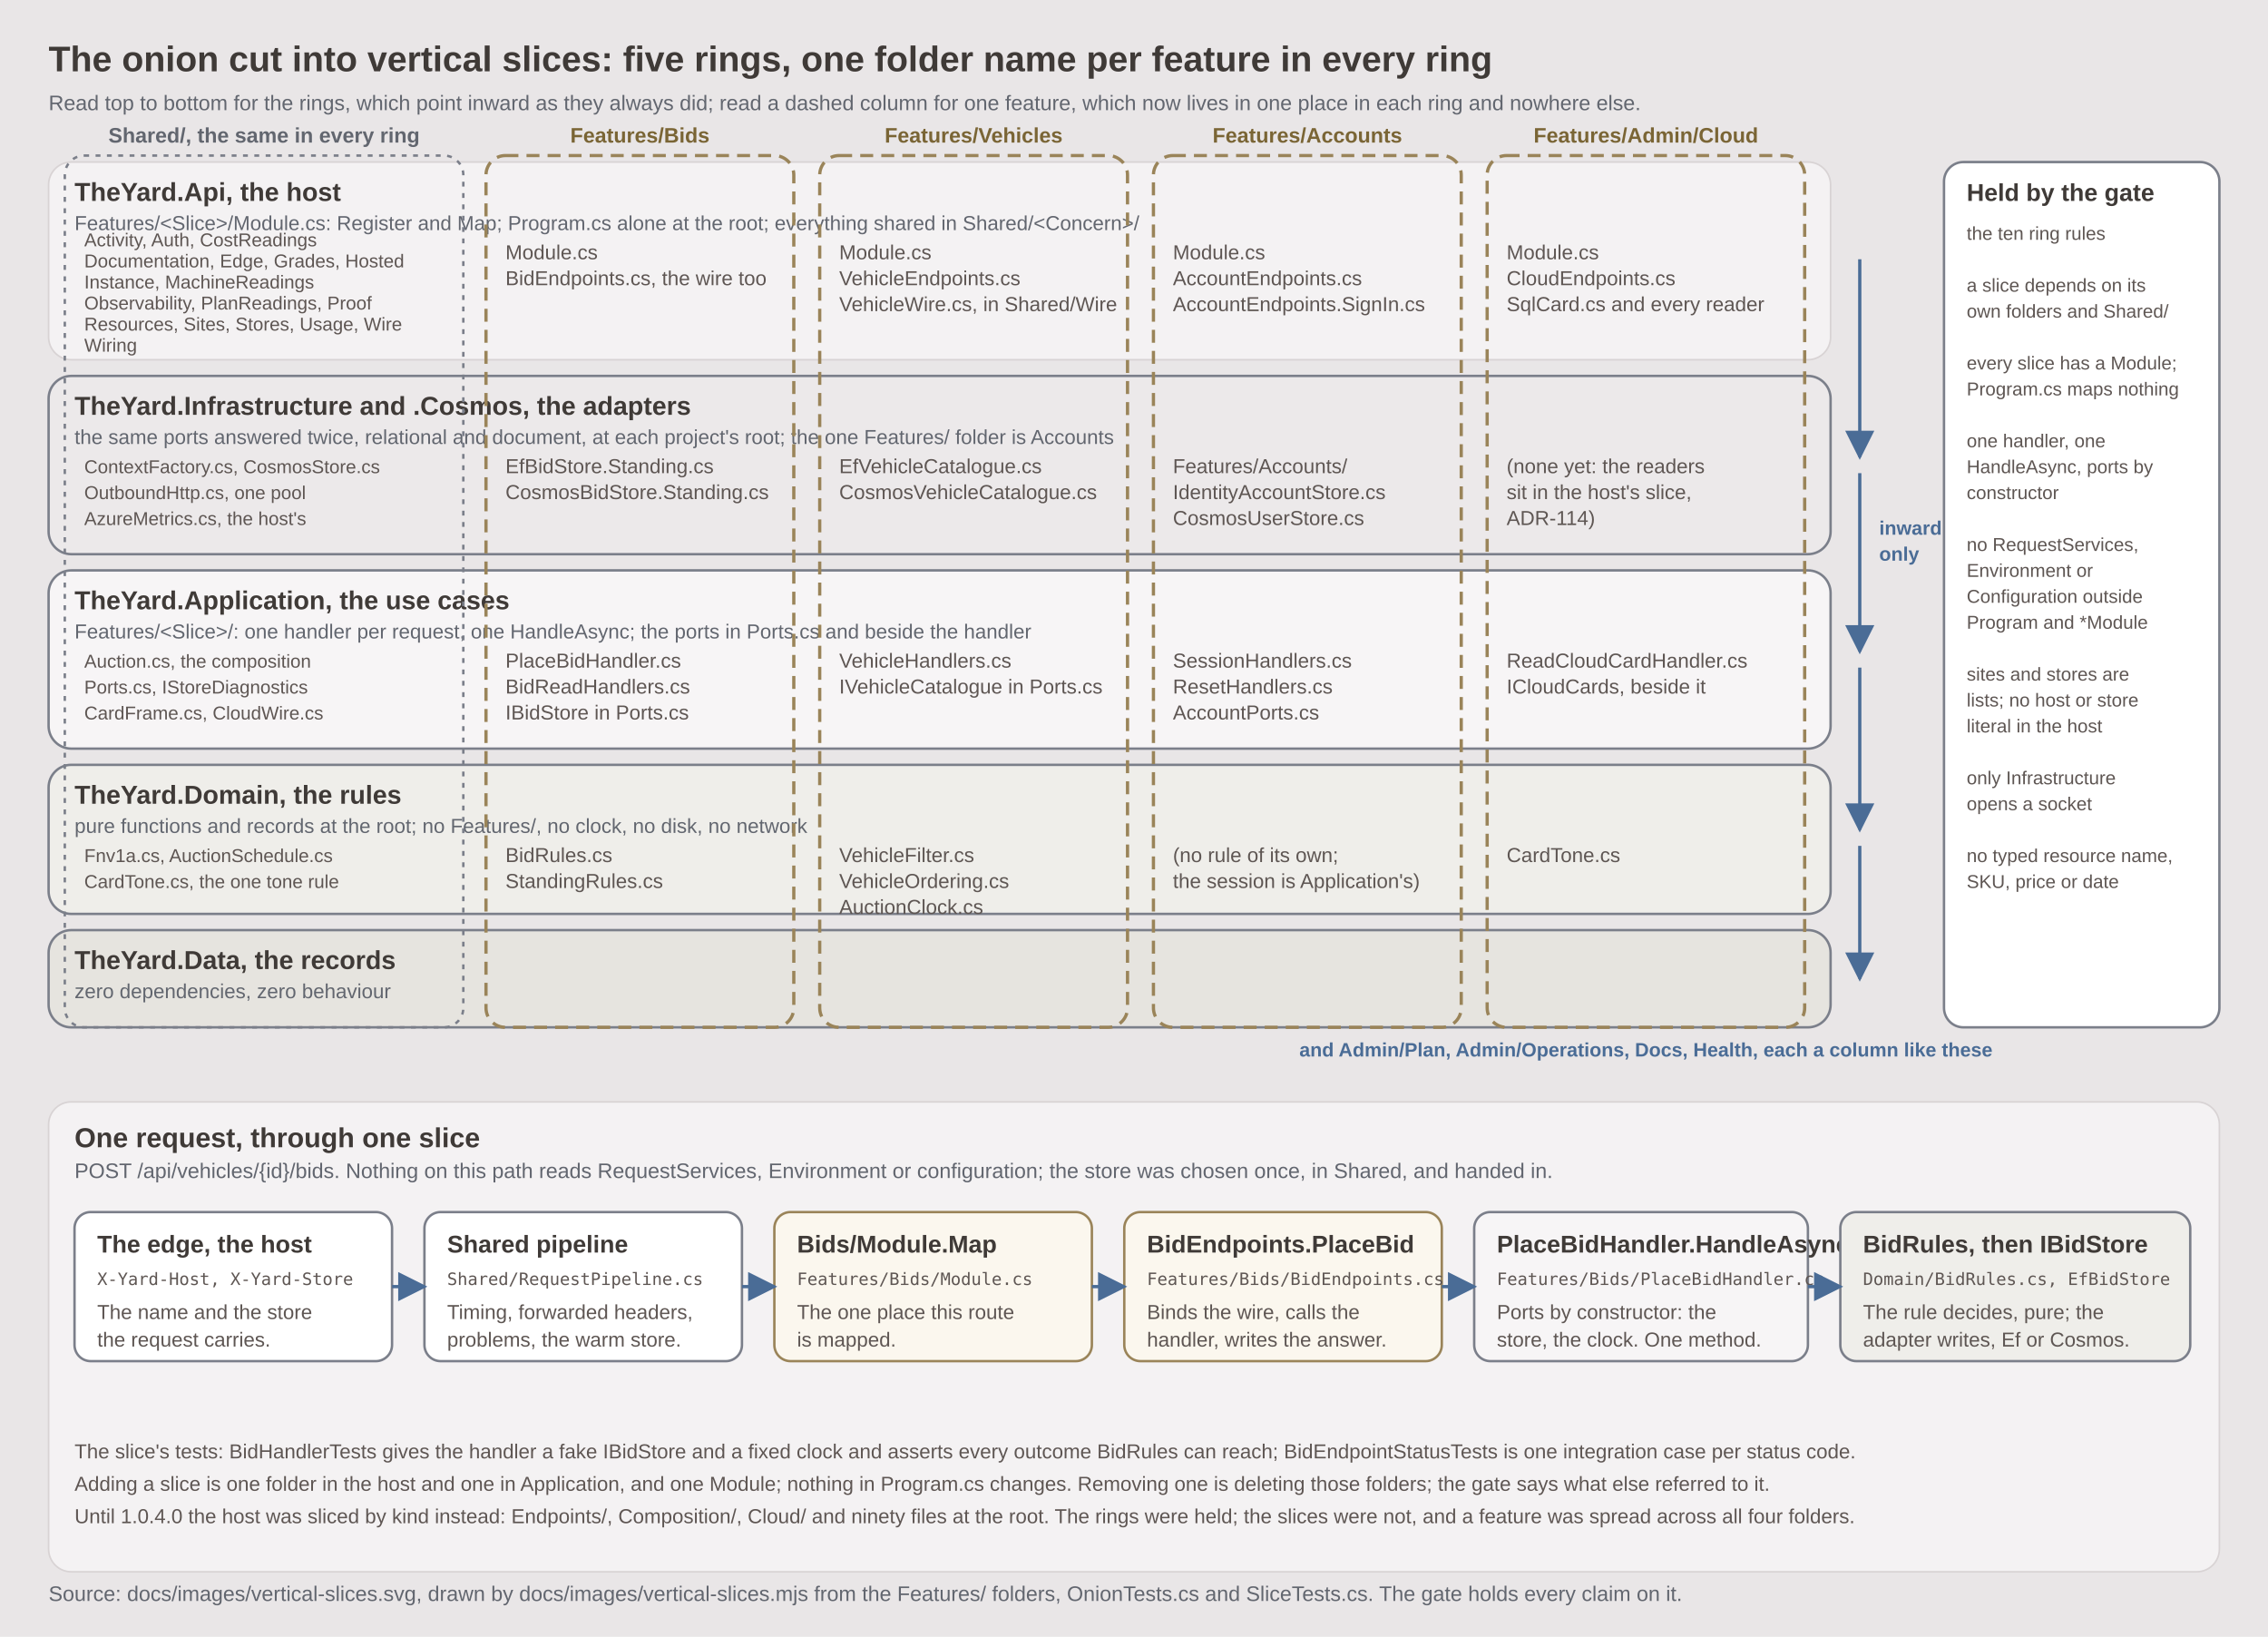
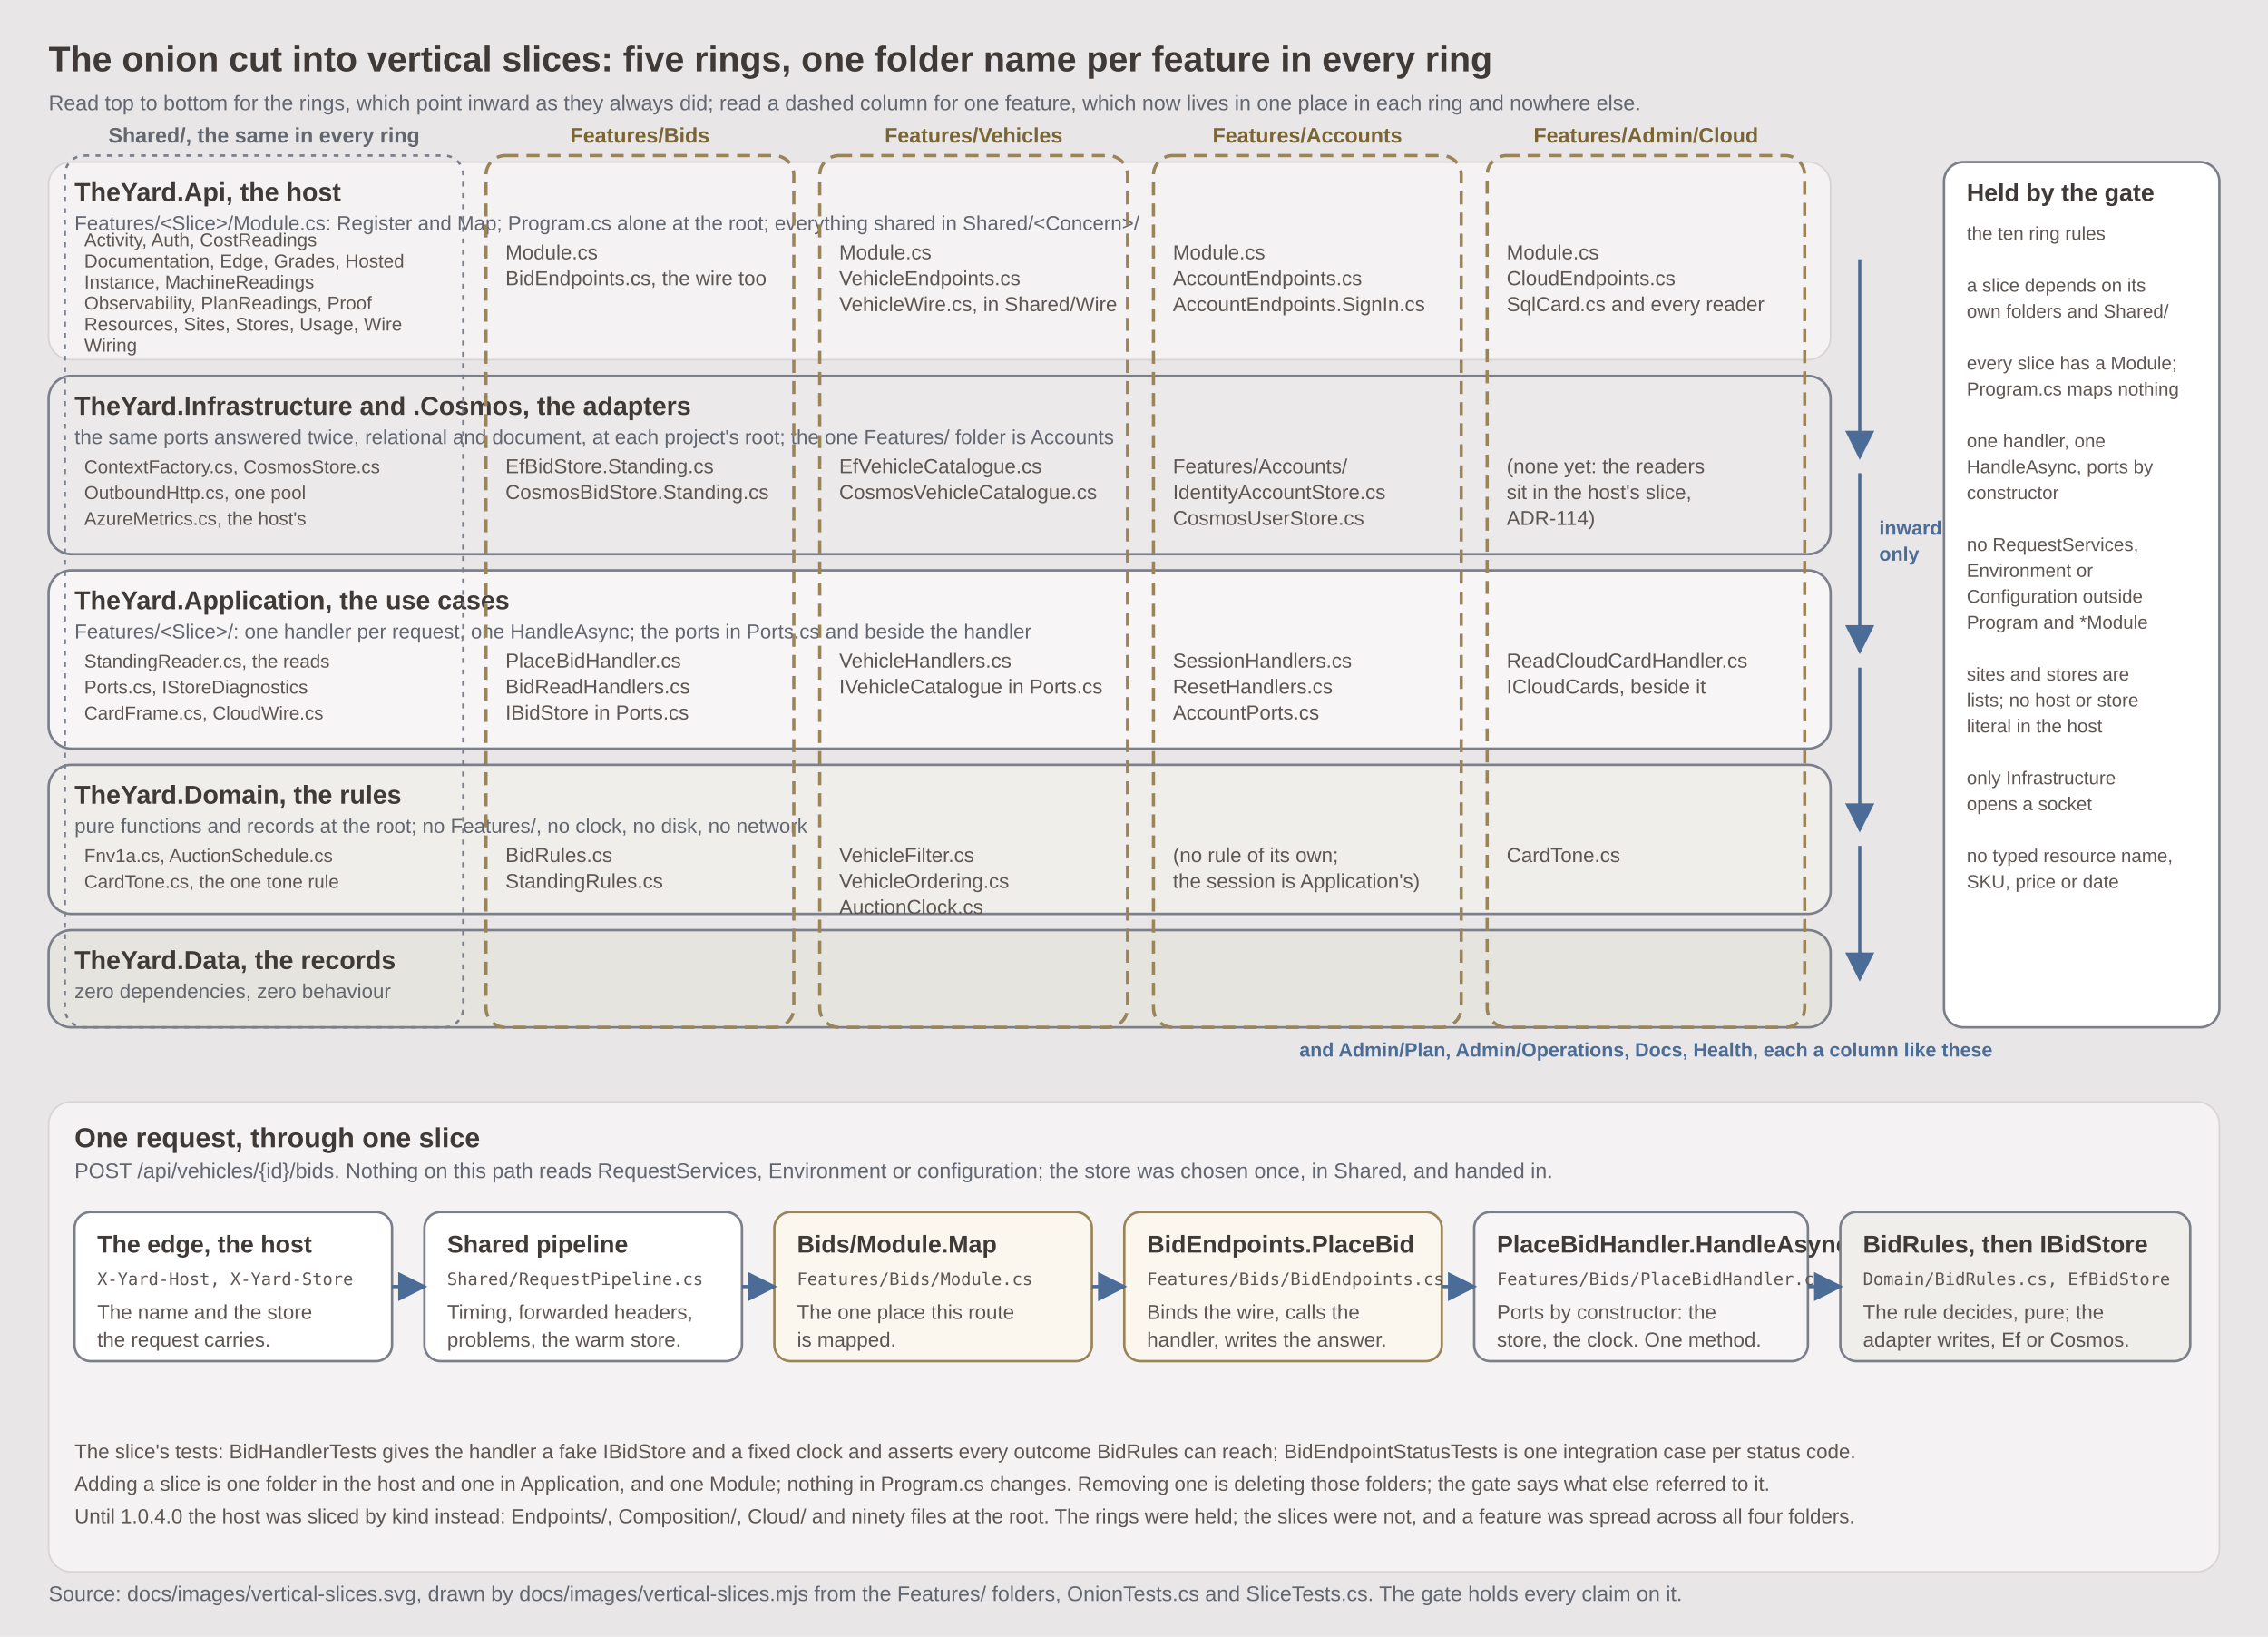
<svg xmlns="http://www.w3.org/2000/svg" width="1400" height="1010" viewBox="0 0 1400 1010" font-family="'IBM Plex Sans', 'Segoe UI', system-ui, Arial, sans-serif" font-size="14">
  <defs>
    <marker id="arrow" viewBox="0 0 10 10" refX="9" refY="5" markerWidth="9" markerHeight="9" orient="auto-start-reverse">
      <path d="M0 0 L10 5 L0 10 z" fill="#4a6c96" />
    </marker>
    <style>
      .ring0 { fill: #f4f2f3; stroke: #d8d3d4; stroke-width: 1; rx: 14; }
      .ring1 { fill: #ece9ea; stroke: #7b7f8a; stroke-width: 1.5; rx: 14; }
      .ring2 { fill: #f7f5f6; stroke: #7b7f8a; stroke-width: 1.5; rx: 14; }
      .ring3 { fill: #efeeea; stroke: #7b7f8a; stroke-width: 1.5; rx: 14; }
      .ring4 { fill: #e6e4df; stroke: #7b7f8a; stroke-width: 1.5; rx: 14; }
      .slice { fill: none; stroke: #9a8459; stroke-width: 2; stroke-dasharray: 8 5; rx: 12; }
      .shared { fill: none; stroke: #7b7f8a; stroke-width: 1.5; stroke-dasharray: 3 4; rx: 12; }
      .shared-title { fill: #62666f; font-size: 13px; font-weight: 700; }
      .rules { fill: #ffffff; stroke: #7b7f8a; stroke-width: 1.5; rx: 12; }
      .lane { fill: #f4f2f3; stroke: #d8d3d4; stroke-width: 1; rx: 14; }
      .box { fill: #ffffff; stroke: #7b7f8a; stroke-width: 1.5; rx: 10; }
      .slicebox { fill: #fbf7ee; stroke: #9a8459; }
      .app { fill: #f7f5f6; stroke: #7b7f8a; }
      .domain { fill: #efeeea; stroke: #7b7f8a; }
      .band-title { fill: #3f3a37; font-size: 16px; font-weight: 700; }
      .band-sub { fill: #62666f; font-size: 12.5px; }
      .slice-title { fill: #7a6535; font-size: 13px; font-weight: 700; }
      .lane-title { fill: #3f3a37; font-size: 17px; font-weight: 700; }
      .lane-sub { fill: #62666f; font-size: 13px; }
      .title { fill: #3f3a37; font-size: 15px; font-weight: 600; }
      .body { fill: #5e5653; font-size: 12.5px; }
      .small { fill: #5e5653; font-size: 11.5px; }
      .mono { fill: #5e5653; font-family: ui-monospace, 'Cascadia Mono', Consolas, monospace; font-size: 10.5px; }
      .label { fill: #4a6c96; font-size: 12px; font-weight: 600; }
      .flow { stroke: #4a6c96; stroke-width: 2; fill: none; marker-end: url(#arrow); }
      .heading { fill: #3f3a37; font-size: 22px; font-weight: 700; }
      .caption { fill: #62666f; font-size: 13px; }
    </style>
  </defs>
  <rect width="1400" height="1010" fill="#e9e6e7" />
  <text x="30" y="44" class="heading">The onion cut into vertical slices: five rings, one folder name per feature in every ring</text>
  <text x="30" y="68" class="caption">Read top to bottom for the rings, which point inward as they always did; read a dashed column for one feature, which now lives in one place in each ring and nowhere else.</text>
  <rect x="30" y="100" width="1100" height="122" class="ring0" />
  <text x="46" y="124" class="band-title">TheYard.Api, the host</text>
  <text x="46" y="142" class="band-sub">Features/&lt;Slice&gt;/Module.cs: Register and Map; Program.cs alone at the root; everything shared in Shared/&lt;Concern&gt;/</text>
  <rect x="30" y="232" width="1100" height="110" class="ring1" />
  <text x="46" y="256" class="band-title">TheYard.Infrastructure and .Cosmos, the adapters</text>
  <text x="46" y="274" class="band-sub">the same ports answered twice, relational and document, at each project's root; the one Features/ folder is Accounts</text>
  <rect x="30" y="352" width="1100" height="110" class="ring2" />
  <text x="46" y="376" class="band-title">TheYard.Application, the use cases</text>
  <text x="46" y="394" class="band-sub">Features/&lt;Slice&gt;/: one handler per request, one HandleAsync; the ports in Ports.cs and beside the handler</text>
  <rect x="30" y="472" width="1100" height="92" class="ring3" />
  <text x="46" y="496" class="band-title">TheYard.Domain, the rules</text>
  <text x="46" y="514" class="band-sub">pure functions and records at the root; no Features/, no clock, no disk, no network</text>
  <rect x="30" y="574" width="1100" height="60" class="ring4" />
  <text x="46" y="598" class="band-title">TheYard.Data, the records</text>
  <text x="46" y="616" class="band-sub">zero dependencies, zero behaviour</text>
  <rect x="40" y="96" width="246" height="538" class="shared" />
  <text x="163" y="88" class="shared-title" text-anchor="middle">Shared/, the same in every ring</text>
  <text x="52" y="152" class="small">Activity, Auth, CostReadings</text>
  <text x="52" y="165" class="small">Documentation, Edge, Grades, Hosted</text>
  <text x="52" y="178" class="small">Instance, MachineReadings</text>
  <text x="52" y="191" class="small">Observability, PlanReadings, Proof</text>
  <text x="52" y="204" class="small">Resources, Sites, Stores, Usage, Wire</text>
  <text x="52" y="217" class="small">Wiring</text>
  <text x="52" y="292" class="small">ContextFactory.cs, CosmosStore.cs</text>
  <text x="52" y="308" class="small">OutboundHttp.cs, one pool</text>
  <text x="52" y="324" class="small">AzureMetrics.cs, the host's</text>
-   <text x="52" y="412" class="small">Auction.cs, the composition</text>
+   <text x="52" y="412" class="small">StandingReader.cs, the reads</text>
  <text x="52" y="428" class="small">Ports.cs, IStoreDiagnostics</text>
  <text x="52" y="444" class="small">CardFrame.cs, CloudWire.cs</text>
  <text x="52" y="532" class="small">Fnv1a.cs, AuctionSchedule.cs</text>
  <text x="52" y="548" class="small">CardTone.cs, the one tone rule</text>
  <rect x="300" y="96" width="190" height="538" class="slice" />
  <text x="395" y="88" class="slice-title" text-anchor="middle">Features/Bids</text>
  <text x="312" y="160" class="body">Module.cs</text>
  <text x="312" y="176" class="body">BidEndpoints.cs, the wire too</text>
  <text x="312" y="292" class="body">EfBidStore.Standing.cs</text>
  <text x="312" y="308" class="body">CosmosBidStore.Standing.cs</text>
  <text x="312" y="412" class="body">PlaceBidHandler.cs</text>
  <text x="312" y="428" class="body">BidReadHandlers.cs</text>
  <text x="312" y="444" class="body">IBidStore in Ports.cs</text>
  <text x="312" y="532" class="body">BidRules.cs</text>
  <text x="312" y="548" class="body">StandingRules.cs</text>
  <rect x="506" y="96" width="190" height="538" class="slice" />
  <text x="601" y="88" class="slice-title" text-anchor="middle">Features/Vehicles</text>
  <text x="518" y="160" class="body">Module.cs</text>
  <text x="518" y="176" class="body">VehicleEndpoints.cs</text>
  <text x="518" y="192" class="body">VehicleWire.cs, in Shared/Wire</text>
  <text x="518" y="292" class="body">EfVehicleCatalogue.cs</text>
  <text x="518" y="308" class="body">CosmosVehicleCatalogue.cs</text>
  <text x="518" y="412" class="body">VehicleHandlers.cs</text>
  <text x="518" y="428" class="body">IVehicleCatalogue in Ports.cs</text>
  <text x="518" y="532" class="body">VehicleFilter.cs</text>
  <text x="518" y="548" class="body">VehicleOrdering.cs</text>
  <text x="518" y="564" class="body">AuctionClock.cs</text>
  <rect x="712" y="96" width="190" height="538" class="slice" />
  <text x="807" y="88" class="slice-title" text-anchor="middle">Features/Accounts</text>
  <text x="724" y="160" class="body">Module.cs</text>
  <text x="724" y="176" class="body">AccountEndpoints.cs</text>
  <text x="724" y="192" class="body">AccountEndpoints.SignIn.cs</text>
  <text x="724" y="292" class="body">Features/Accounts/</text>
  <text x="724" y="308" class="body">IdentityAccountStore.cs</text>
  <text x="724" y="324" class="body">CosmosUserStore.cs</text>
  <text x="724" y="412" class="body">SessionHandlers.cs</text>
  <text x="724" y="428" class="body">ResetHandlers.cs</text>
  <text x="724" y="444" class="body">AccountPorts.cs</text>
  <text x="724" y="532" class="body">(no rule of its own;</text>
  <text x="724" y="548" class="body">the session is Application's)</text>
  <rect x="918" y="96" width="196" height="538" class="slice" />
  <text x="1016" y="88" class="slice-title" text-anchor="middle">Features/Admin/Cloud</text>
  <text x="930" y="160" class="body">Module.cs</text>
  <text x="930" y="176" class="body">CloudEndpoints.cs</text>
  <text x="930" y="192" class="body">SqlCard.cs and every reader</text>
  <text x="930" y="292" class="body">(none yet: the readers</text>
  <text x="930" y="308" class="body">sit in the host's slice,</text>
  <text x="930" y="324" class="body">ADR-114)</text>
  <text x="930" y="412" class="body">ReadCloudCardHandler.cs</text>
  <text x="930" y="428" class="body">ICloudCards, beside it</text>
  <text x="930" y="532" class="body">CardTone.cs</text>
  <text x="1016" y="652" class="label" text-anchor="middle">and Admin/Plan, Admin/Operations, Docs, Health, each a column like these</text>
  <path d="M1148 160 V282" class="flow" />
  <path d="M1148 292 V402" class="flow" />
  <path d="M1148 412 V512" class="flow" />
  <path d="M1148 522 V604" class="flow" />
  <text x="1160" y="330" class="label">inward</text>
  <text x="1160" y="346" class="label">only</text>
  <rect x="1200" y="100" width="170" height="534" class="rules" />
  <text x="1214" y="124" class="title">Held by the gate</text>
  <text x="1214" y="148" class="small">the ten ring rules</text>
  <text x="1214" y="164" class="small" />
  <text x="1214" y="180" class="small">a slice depends on its</text>
  <text x="1214" y="196" class="small">own folders and Shared/</text>
  <text x="1214" y="212" class="small" />
  <text x="1214" y="228" class="small">every slice has a Module;</text>
  <text x="1214" y="244" class="small">Program.cs maps nothing</text>
  <text x="1214" y="260" class="small" />
  <text x="1214" y="276" class="small">one handler, one</text>
  <text x="1214" y="292" class="small">HandleAsync, ports by</text>
  <text x="1214" y="308" class="small">constructor</text>
  <text x="1214" y="324" class="small" />
  <text x="1214" y="340" class="small">no RequestServices,</text>
  <text x="1214" y="356" class="small">Environment or</text>
  <text x="1214" y="372" class="small">Configuration outside</text>
  <text x="1214" y="388" class="small">Program and *Module</text>
  <text x="1214" y="404" class="small" />
  <text x="1214" y="420" class="small">sites and stores are</text>
  <text x="1214" y="436" class="small">lists; no host or store</text>
  <text x="1214" y="452" class="small">literal in the host</text>
  <text x="1214" y="468" class="small" />
  <text x="1214" y="484" class="small">only Infrastructure</text>
  <text x="1214" y="500" class="small">opens a socket</text>
  <text x="1214" y="516" class="small" />
  <text x="1214" y="532" class="small">no typed resource name,</text>
  <text x="1214" y="548" class="small">SKU, price or date</text>
  <rect x="30" y="680" width="1340" height="290" class="lane" />
  <text x="46" y="708" class="lane-title">One request, through one slice</text>
  <text x="46" y="727" class="lane-sub">POST /api/vehicles/{id}/bids. Nothing on this path reads RequestServices, Environment or configuration; the store was chosen once, in Shared, and handed in.</text>
  <rect x="46" y="748" width="196" height="92" class="box" />
  <text x="60" y="773" class="title">The edge, the host</text>
  <text x="60" y="793" class="mono">X-Yard-Host, X-Yard-Store</text>
  <text x="60" y="814" class="body">The name and the store</text>
  <text x="60" y="831" class="body">the request carries.</text>
  <rect x="262" y="748" width="196" height="92" class="box" />
  <text x="276" y="773" class="title">Shared pipeline</text>
  <text x="276" y="793" class="mono">Shared/RequestPipeline.cs</text>
  <text x="276" y="814" class="body">Timing, forwarded headers,</text>
  <text x="276" y="831" class="body">problems, the warm store.</text>
  <rect x="478" y="748" width="196" height="92" class="box slicebox" />
  <text x="492" y="773" class="title">Bids/Module.Map</text>
  <text x="492" y="793" class="mono">Features/Bids/Module.cs</text>
  <text x="492" y="814" class="body">The one place this route</text>
  <text x="492" y="831" class="body">is mapped.</text>
  <rect x="694" y="748" width="196" height="92" class="box slicebox" />
  <text x="708" y="773" class="title">BidEndpoints.PlaceBid</text>
  <text x="708" y="793" class="mono">Features/Bids/BidEndpoints.cs</text>
  <text x="708" y="814" class="body">Binds the wire, calls the</text>
  <text x="708" y="831" class="body">handler, writes the answer.</text>
  <rect x="910" y="748" width="206" height="92" class="box app" />
  <text x="924" y="773" class="title">PlaceBidHandler.HandleAsync</text>
  <text x="924" y="793" class="mono">Features/Bids/PlaceBidHandler.cs</text>
  <text x="924" y="814" class="body">Ports by constructor: the</text>
  <text x="924" y="831" class="body">store, the clock. One method.</text>
  <rect x="1136" y="748" width="216" height="92" class="box domain" />
  <text x="1150" y="773" class="title">BidRules, then IBidStore</text>
  <text x="1150" y="793" class="mono">Domain/BidRules.cs, EfBidStore</text>
  <text x="1150" y="814" class="body">The rule decides, pure; the</text>
  <text x="1150" y="831" class="body">adapter writes, Ef or Cosmos.</text>
  <path d="M242 794 L262 794" class="flow" />
  <path d="M458 794 L478 794" class="flow" />
  <path d="M674 794 L694 794" class="flow" />
  <path d="M890 794 L910 794" class="flow" />
  <path d="M1116 794 L1136 794" class="flow" />
  <text x="46" y="900" class="body">The slice's tests: BidHandlerTests gives the handler a fake IBidStore and a fixed clock and asserts every outcome BidRules can reach; BidEndpointStatusTests is one integration case per status code.</text>
  <text x="46" y="920" class="body">Adding a slice is one folder in the host and one in Application, and one Module; nothing in Program.cs changes. Removing one is deleting those folders; the gate says what else referred to it.</text>
  <text x="46" y="940" class="body">Until 1.0.4.0 the host was sliced by kind instead: Endpoints/, Composition/, Cloud/ and ninety files at the root. The rings were held; the slices were not, and a feature was spread across all four folders.</text>
  <text x="30" y="988" class="caption">Source: docs/images/vertical-slices.svg, drawn by docs/images/vertical-slices.mjs from the Features/ folders, OnionTests.cs and SliceTests.cs. The gate holds every claim on it.</text>
</svg>
